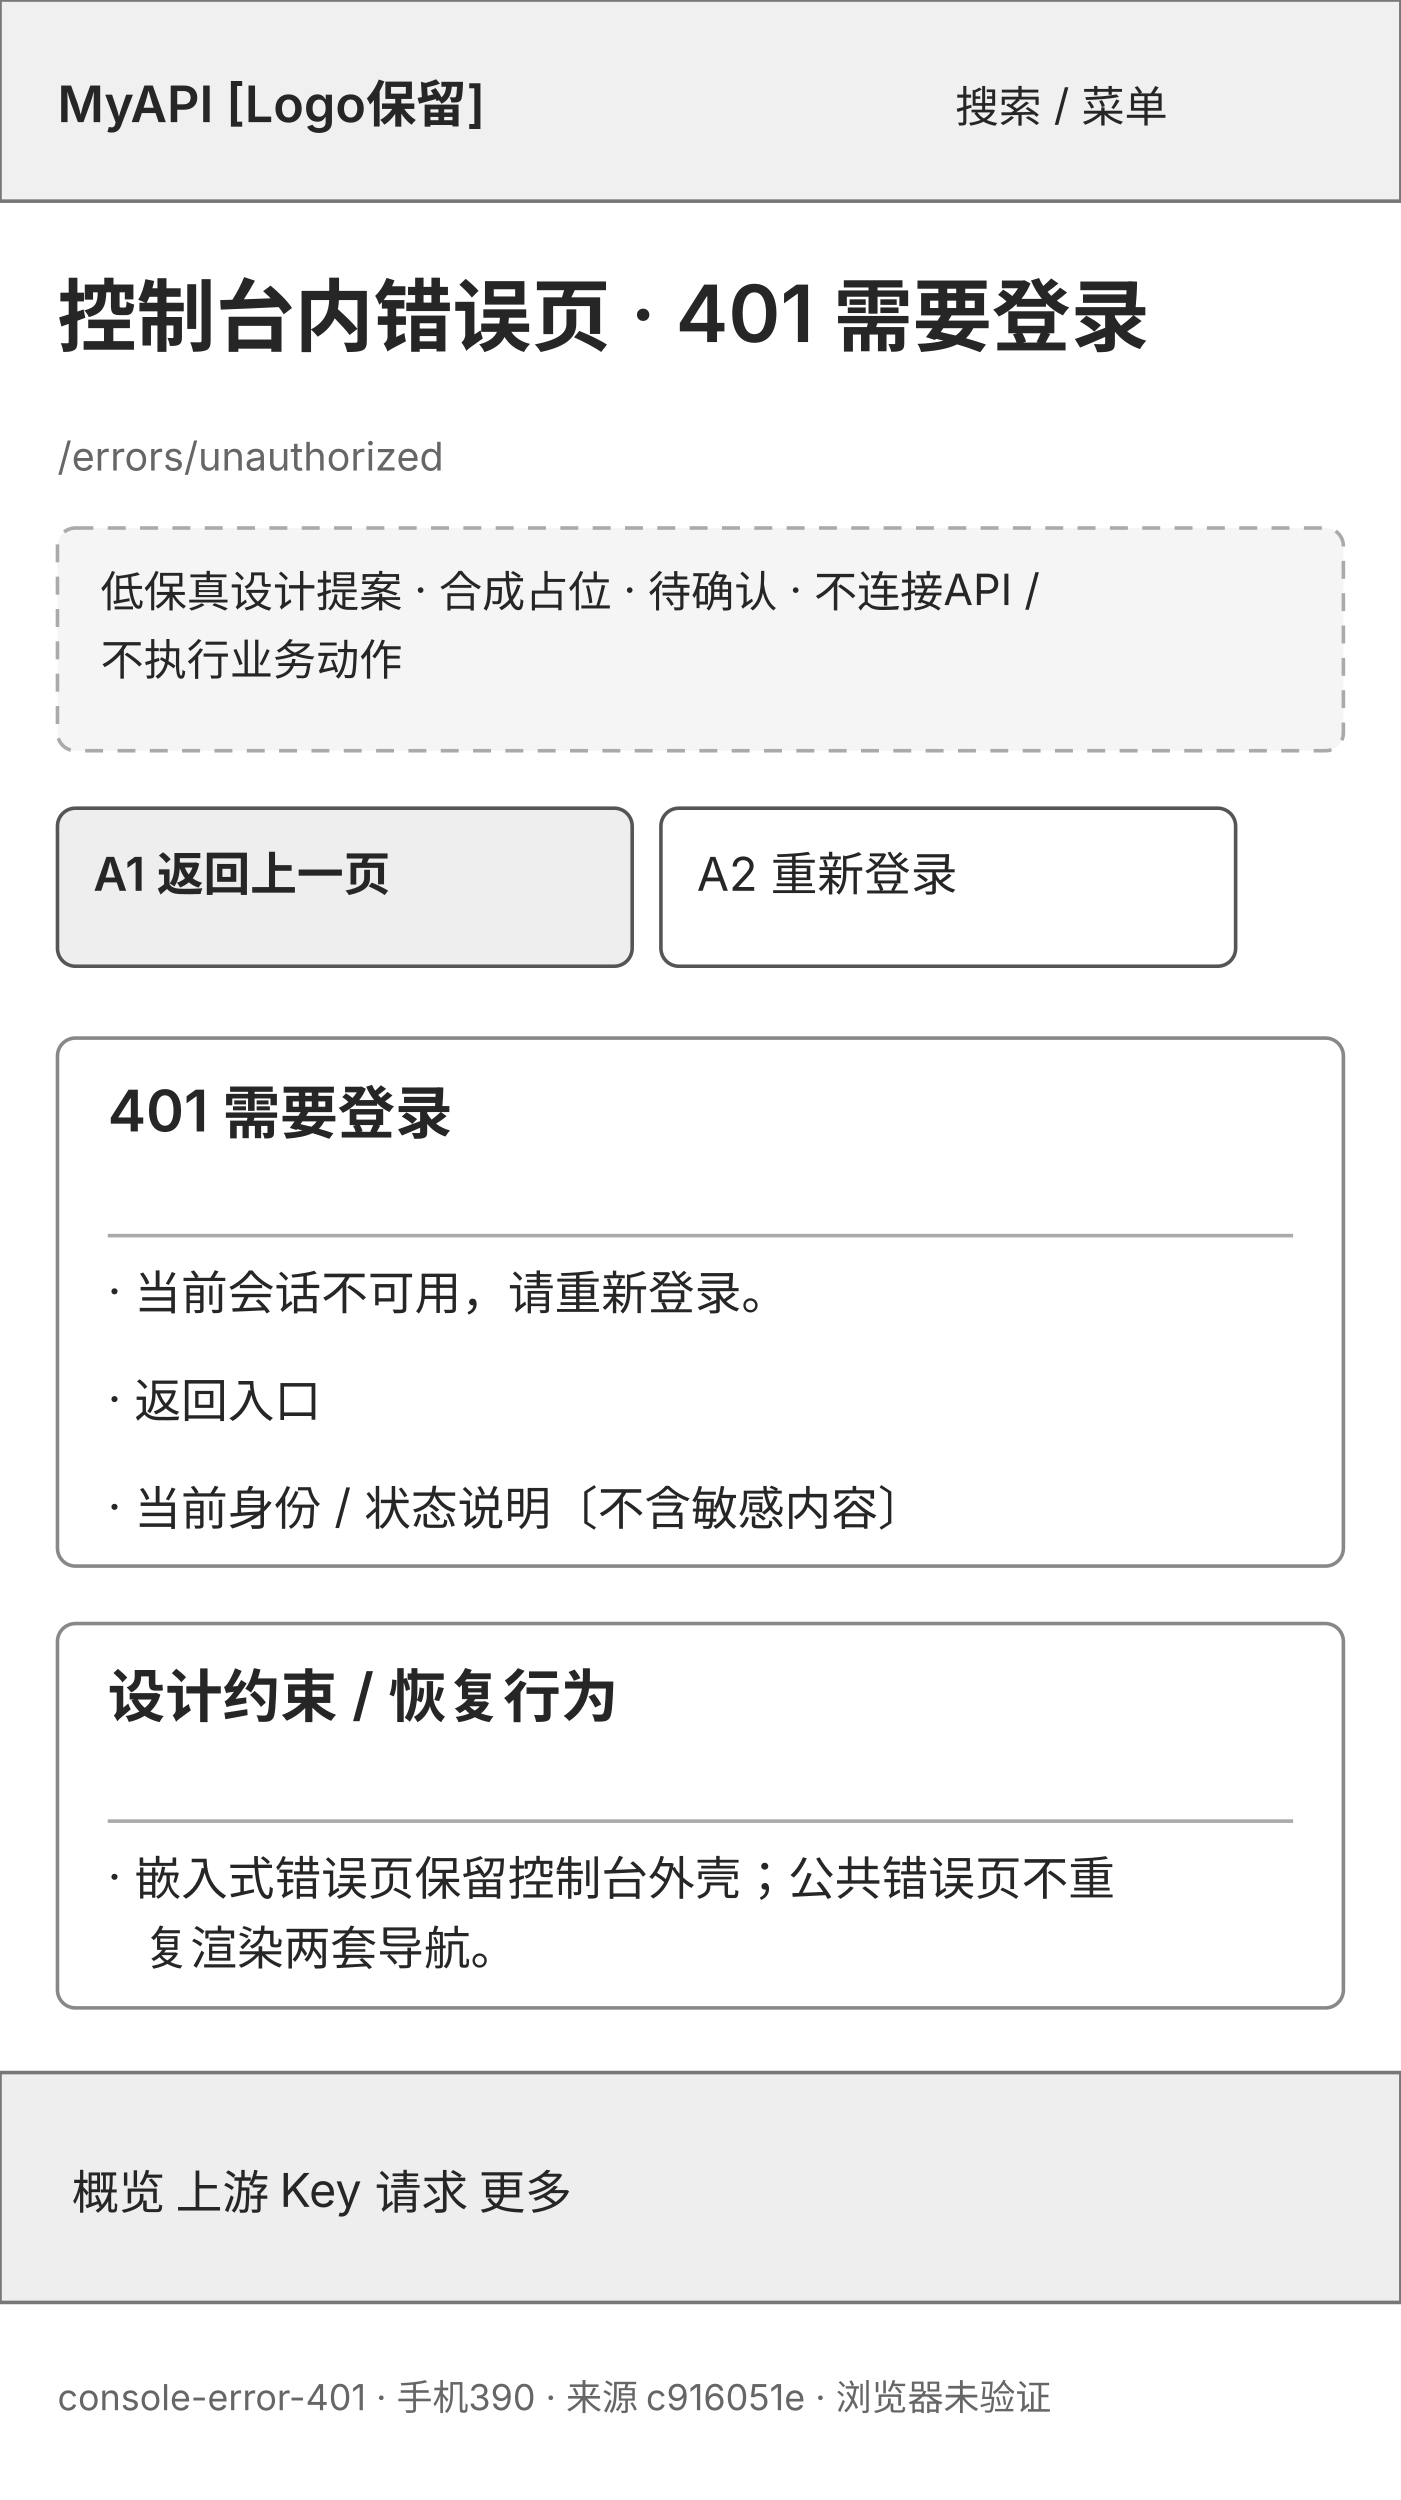
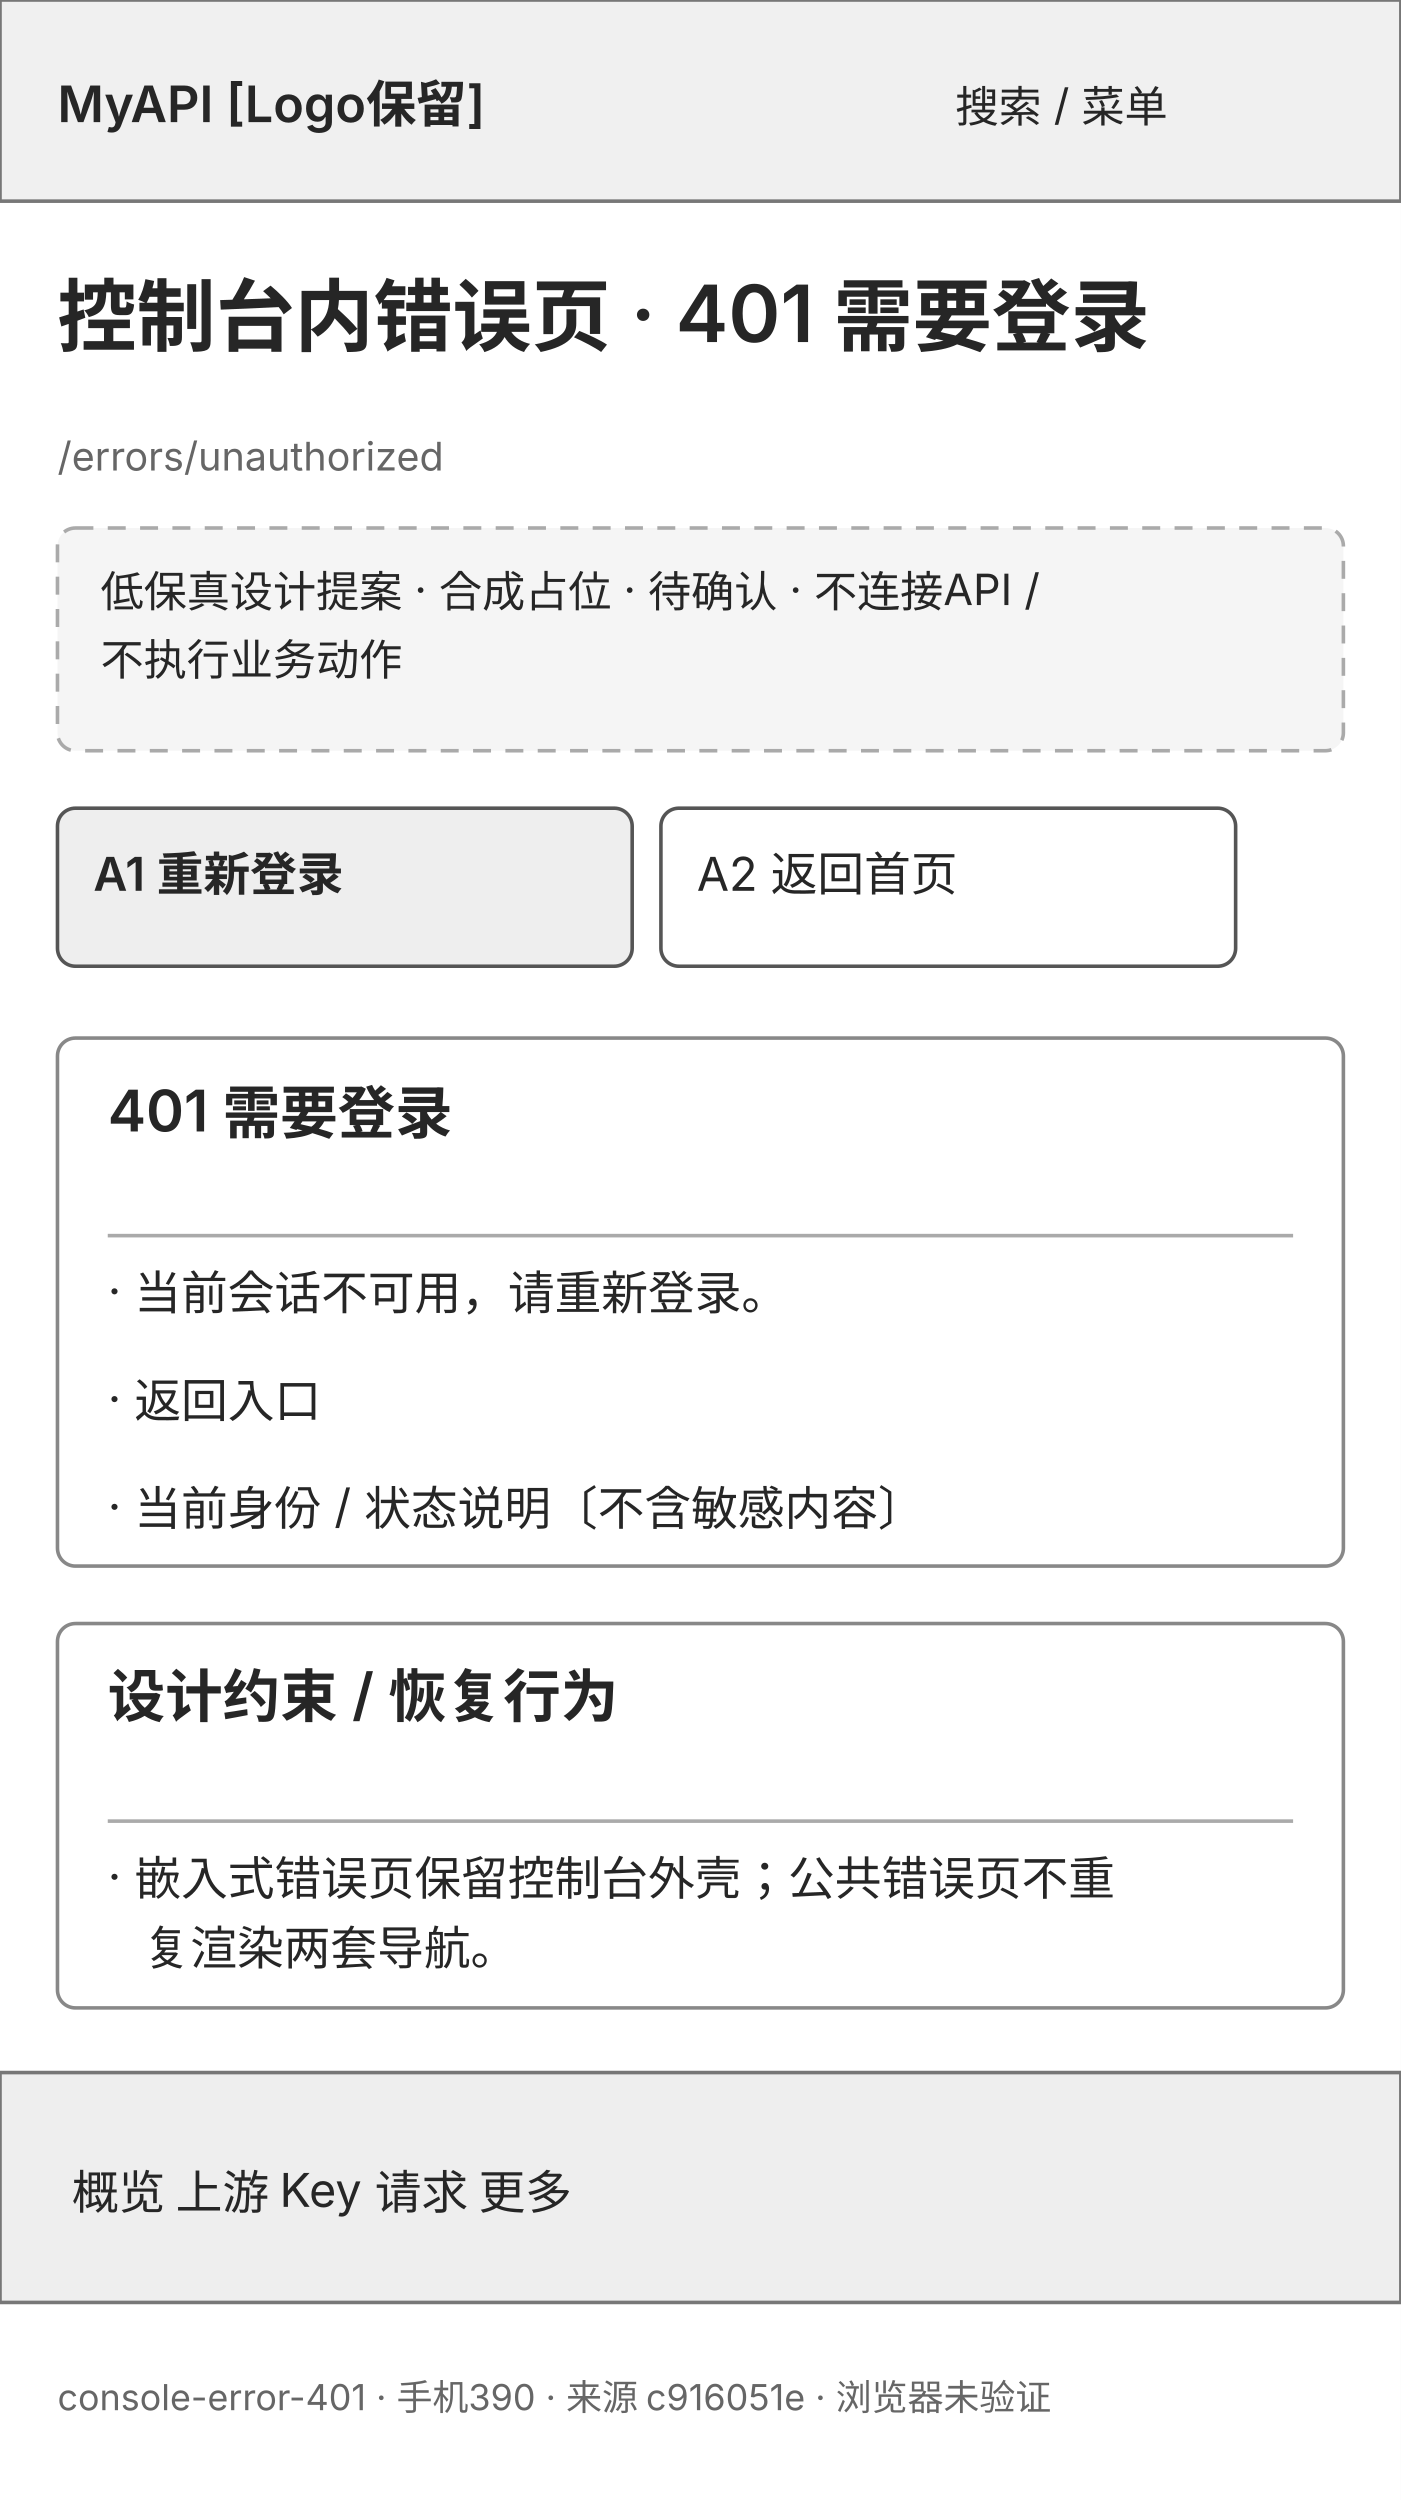
<svg xmlns="http://www.w3.org/2000/svg" width="390" height="696" viewBox="0 0 390 696" role="img" aria-labelledby="title desc">
  <rect width="100%" height="100%" fill="#ffffff" />
  <g font-family="system-ui, -apple-system, BlinkMacSystemFont, sans-serif">
    <rect x="0" y="0" width="390" height="56" rx="0" fill="#f0f0f0" stroke="#777777" />
    <text x="16" y="34" font-size="14" font-weight="600" fill="#262626">MyAPI  [Logo保留]</text>
    <text x="266" y="34" font-size="12" font-weight="normal" fill="#262626">搜索  /  菜单</text>
    <text x="16" y="96" font-size="22" font-weight="600" fill="#262626">控制台内错误页 · 401 需要登录</text>
    <text x="16" y="131" font-size="11" font-weight="normal" fill="#666666">/errors/unauthorized</text>
    <rect x="16" y="147" width="358" height="62" rx="5" fill="#f5f5f5" stroke="#aaaaaa" stroke-dasharray="5 4" />
    <text x="28" y="169" font-size="12" font-weight="normal" fill="#262626">低保真设计提案 · 合成占位 · 待确认 · 不连接API / </text>
    <text x="28" y="188" font-size="12" font-weight="normal" fill="#262626">不执行业务动作</text>
    <rect x="16" y="225" width="160" height="44" rx="5" fill="#eeeeee" stroke="#555555" />
-     <text x="26" y="248" font-size="13" font-weight="600" fill="#262626">A1 返回上一页</text>
+     <text x="26" y="248" font-size="13" font-weight="600" fill="#262626">A1 重新登录</text>
    <rect x="184" y="225" width="160" height="44" rx="5" fill="#ffffff" stroke="#555555" />
-     <text x="194" y="248" font-size="13" font-weight="normal" fill="#262626">A2 重新登录</text>
+     <text x="194" y="248" font-size="13" font-weight="normal" fill="#262626">A2 返回首页</text>
    <rect x="16.0" y="289" width="358.0" height="147" rx="5" fill="#ffffff" stroke="#888888" />
    <text x="30.0" y="315" font-size="16" font-weight="600" fill="#262626">401 需要登录</text>
    <line x1="30.0" y1="344" x2="360.0" y2="344" stroke="#aaaaaa" />
    <text x="30.0" y="364" font-size="13" font-weight="normal" fill="#262626">· 当前会话不可用，请重新登录。</text>
    <text x="30.0" y="394" font-size="13" font-weight="normal" fill="#262626">· 返回入口</text>
    <text x="30.0" y="424" font-size="13" font-weight="normal" fill="#262626">· 当前身份 / 状态说明〔不含敏感内容〕</text>
    <rect x="16" y="452" width="358" height="107" rx="5" fill="#ffffff" stroke="#888888" />
    <text x="30" y="478" font-size="16" font-weight="600" fill="#262626">设计约束 / 恢复行为</text>
    <line x1="30" y1="507" x2="360" y2="507" stroke="#aaaaaa" />
    <text x="30" y="527" font-size="13" font-weight="normal" fill="#262626">· 嵌入式错误页保留控制台外壳；公共错误页不重</text>
    <text x="40" y="547" font-size="13" font-weight="normal" fill="#262626">复渲染两套导航。</text>
    <rect x="0" y="577" width="390" height="64" rx="0" fill="#eeeeee" stroke="#777777" />
    <text x="20" y="615" font-size="13" font-weight="normal" fill="#262626">概览      上游      Key      请求      更多</text>
    <text x="16" y="671" font-size="10" font-weight="normal" fill="#666666">console-error-401 · 手机390 · 来源 c916051e · 浏览器未验证</text>
  </g>
</svg>
